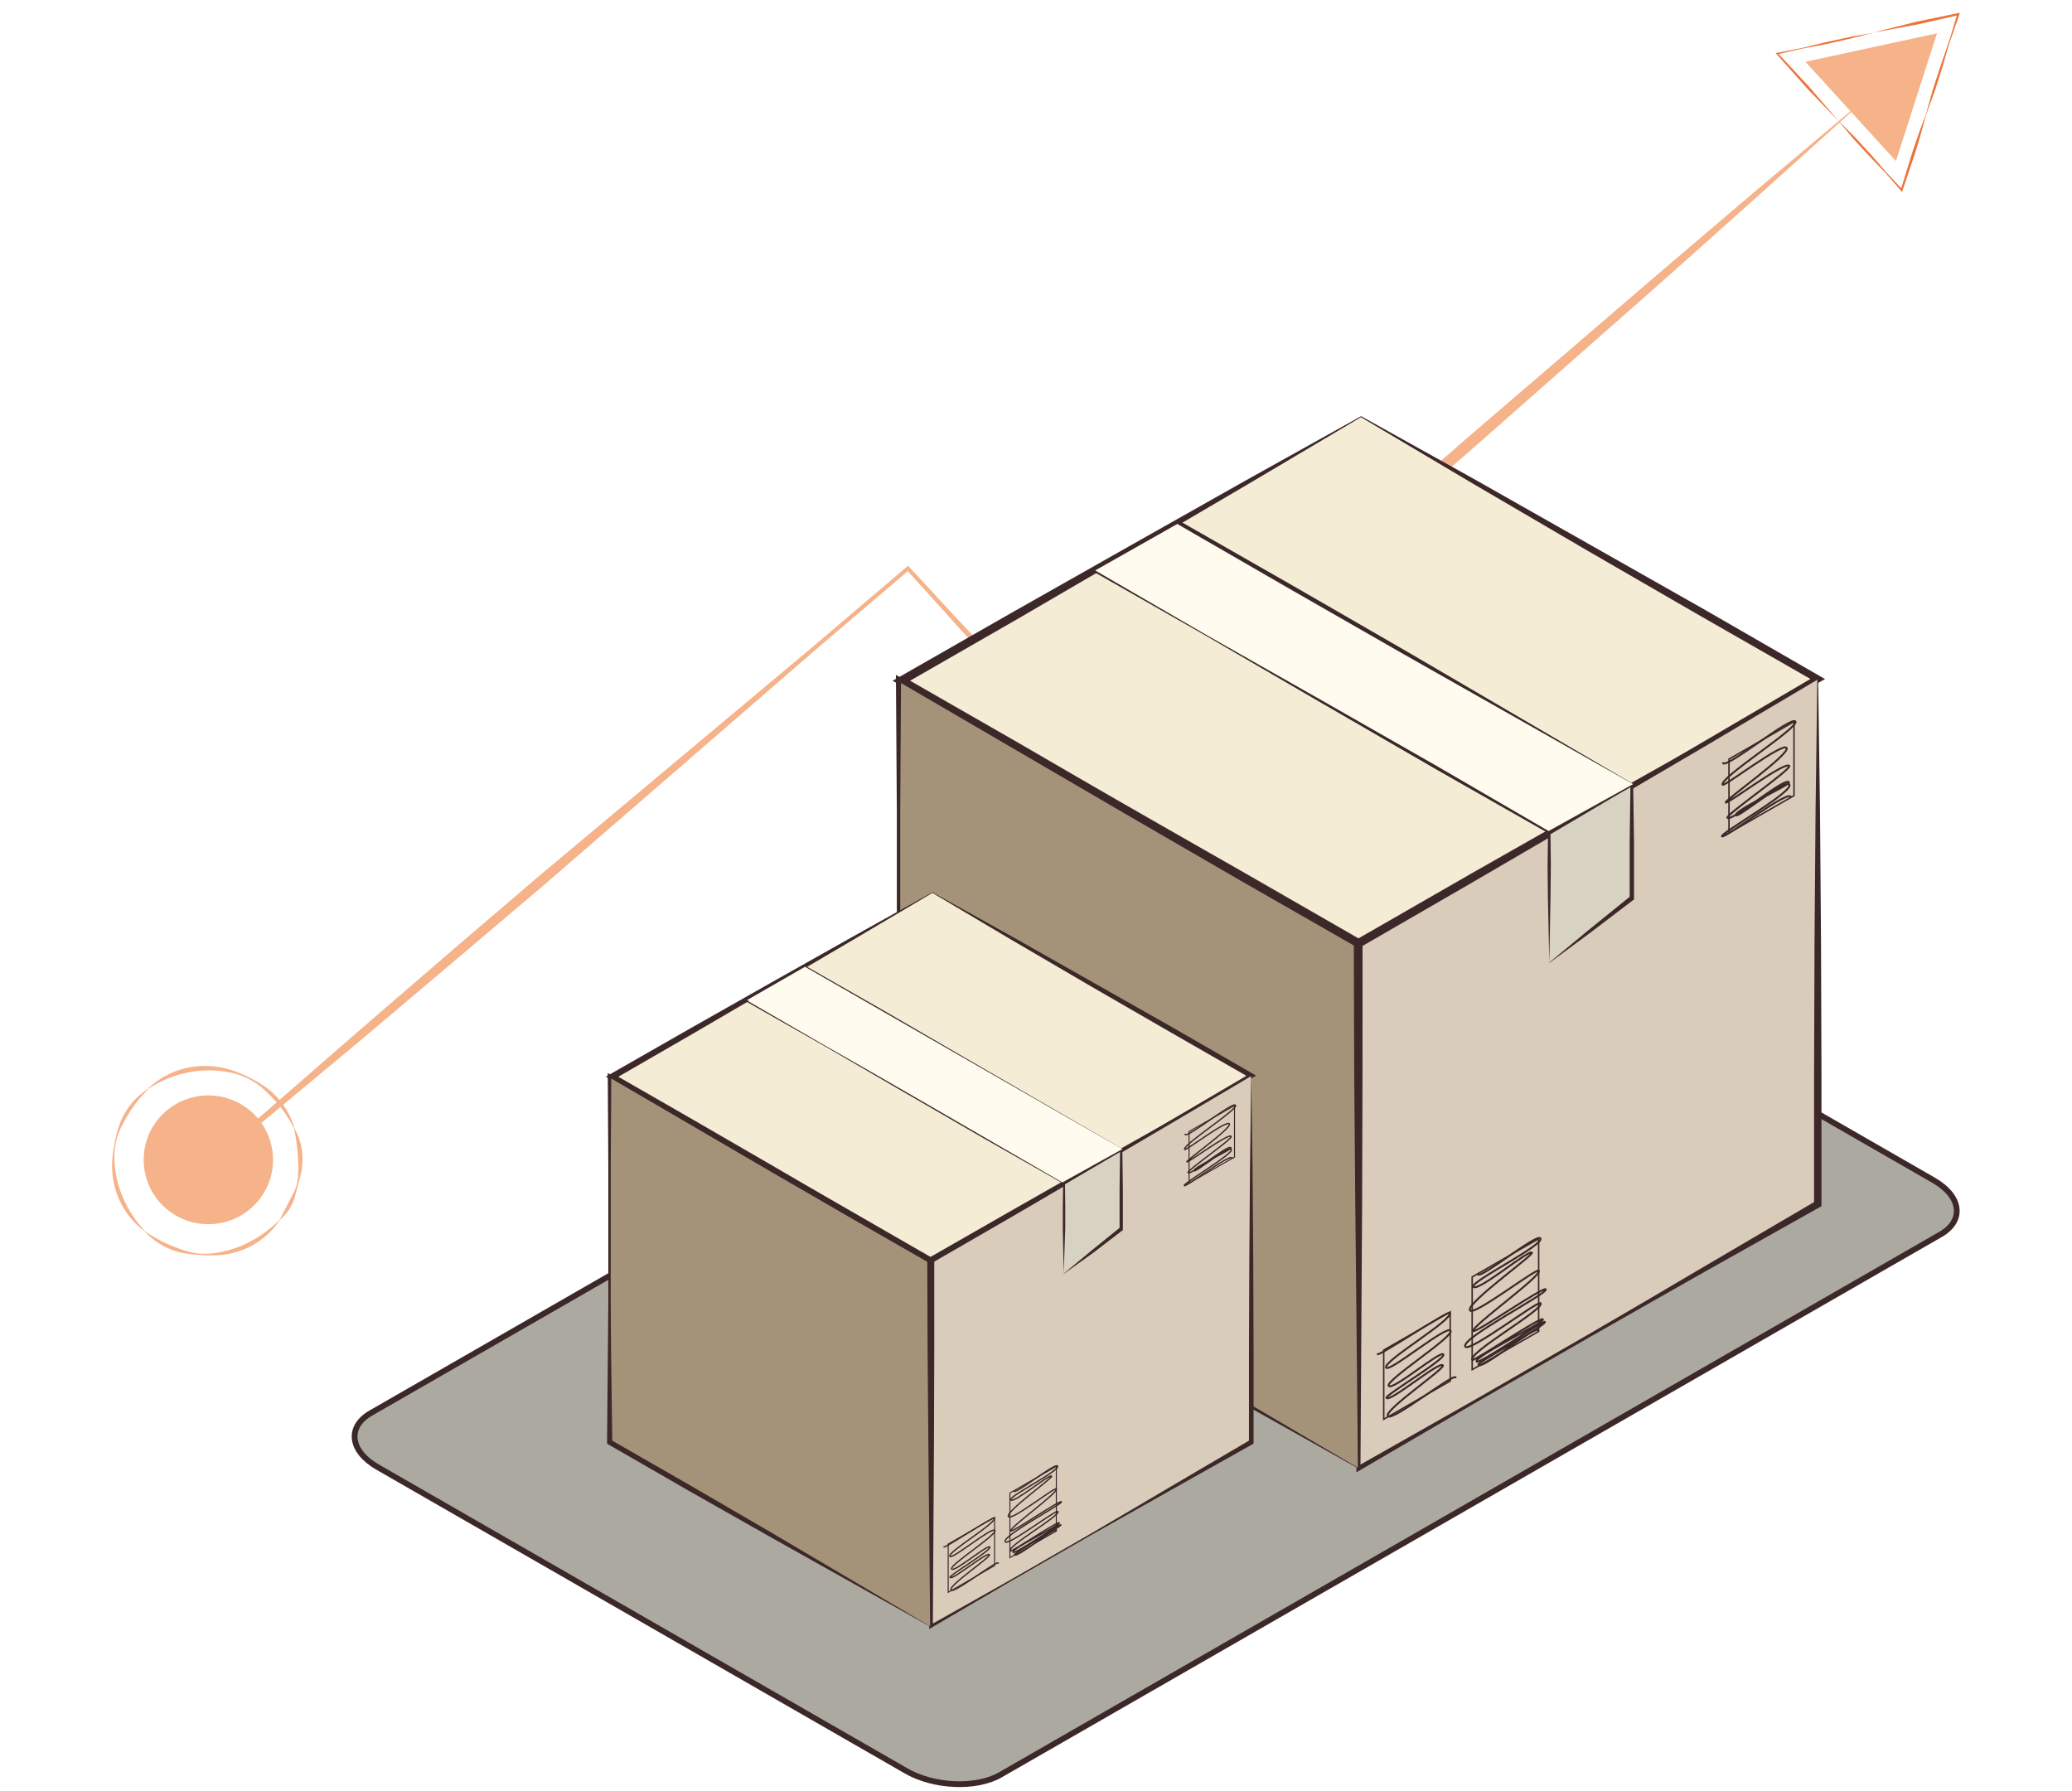
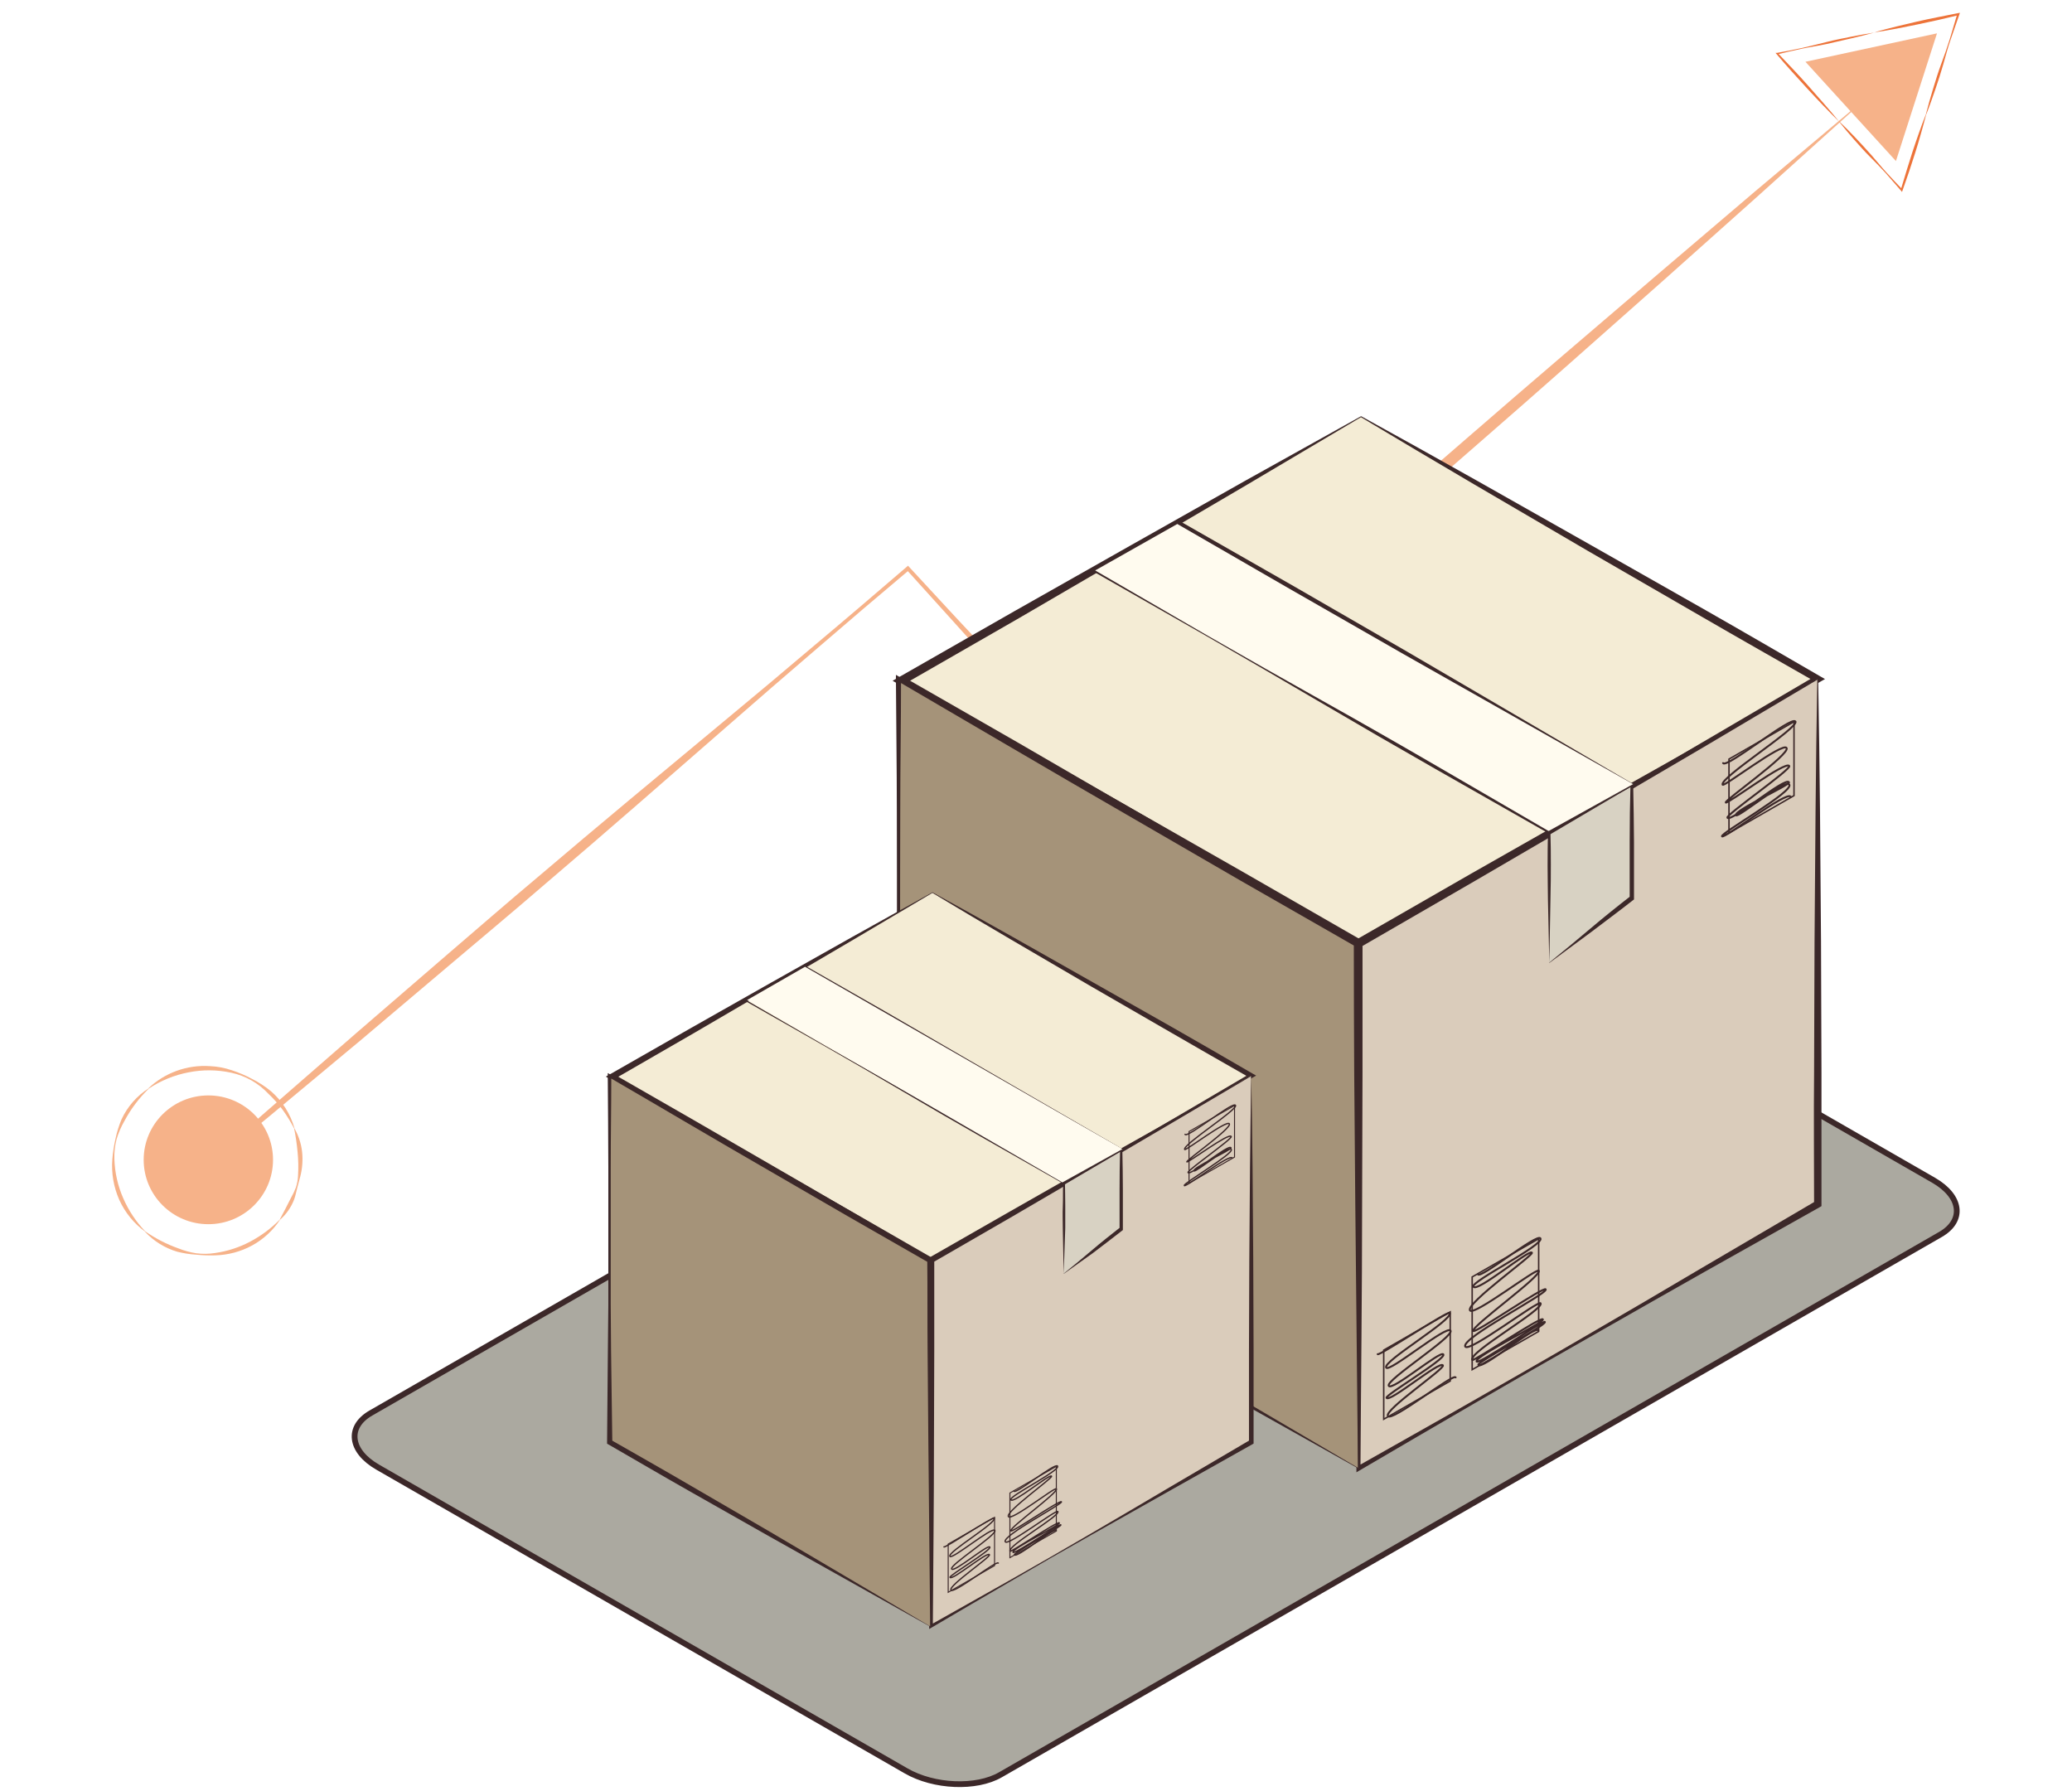
- <svg xmlns="http://www.w3.org/2000/svg" width="324" height="280" fill="none">
-   <style>.B{fill:#3c2829}.C{stroke:#3c2829}.D{stroke-miterlimit:10}.E{stroke-linecap:round}.F{stroke-linejoin:round}</style>
-   <g fill="#f6b289">
-     <path d="M45.992 176.457a23.7 23.7 0 0 0-1.779-2.895c-.67-.902-1.417-1.743-2.233-2.515-1.556-1.67-3.59-2.823-5.826-3.304-2.202-.478-4.479-.496-6.689-.053a17.05 17.05 0 0 0-6.226 2.551l-.044-.053a12.7 12.7 0 0 1 4.449-2.745c1.658-.598 3.424-.845 5.183-.727a12.15 12.15 0 0 1 3.424.647 19.15 19.15 0 0 1 3.184 1.363 15.69 15.69 0 0 1 2.944 1.922c1.767 1.538 3.044 3.558 3.673 5.809h-.062z" />
-     <path d="M43.76 190.671l1.716-3.312c.311-.539.579-1.102.8-1.683.193-.593.304-1.21.329-1.833.074-1.231.051-2.466-.071-3.693-.113-1.237-.294-2.467-.542-3.684h.062a9.6 9.6 0 0 1 1.183 3.631c.139 1.278.048 2.57-.267 3.817l-.489 1.842-.498 1.842a8.03 8.03 0 0 1-2.179 3.126l-.044-.053z" />
-     <path d="M22.716 192.557c1.599 1.11 3.34 2.004 5.176 2.657a13.16 13.16 0 0 0 2.811.77 10.43 10.43 0 0 0 2.926-.044 16.8 16.8 0 0 0 5.47-1.771 18.96 18.96 0 0 0 4.661-3.463h.044a12.26 12.26 0 0 1-4.367 4.047c-1.772.968-3.752 1.499-5.772 1.55a22.42 22.42 0 0 1-2.989-.106c-1-.062-1.991-.216-2.962-.461a11.21 11.21 0 0 1-5.043-3.126l.045-.053z" />
-     <path d="M23.24 170.258a20.38 20.38 0 0 0-3.771 5.013 13.03 13.03 0 0 0-1.245 2.895 10.95 10.95 0 0 0-.338 3.135 16.58 16.58 0 0 0 1.37 6.04 17.71 17.71 0 0 0 3.46 5.216v.053a12.53 12.53 0 0 1-4.065-4.986 13.14 13.14 0 0 1-1.085-6.349 22.28 22.28 0 0 1 .489-3.179 16.48 16.48 0 0 1 .961-3.082 11.53 11.53 0 0 1 4.225-4.826v.07zm4.021 16.242l14.107-12.46 14.231-12.398 14.231-12.283 14.302-12.239 43.298-36.264 14.337-12.203.214-.195 7.489 8.094 21.987 23.494-.952-.053 29.512-25.894 29.618-25.797 29.77-25.566 14.969-12.752 15.032-12.637.116.133-14.596 13.142-14.632 13.062-29.458 25.965-29.618 25.779-30.286 26.063-.444-.496-21.507-23.91-7.205-7.97h.418l-14.329 12.204L85.172 138.3l-14.356 12.177-14.391 12.167-14.462 12.044-14.551 11.946-.151-.132z" />
-     <path d="M302.89 5.215L282.317 9.66l14.151 15.524 6.422-19.97zM32.58 191.433c5.585 0 10.113-4.508 10.113-10.069s-4.528-10.069-10.113-10.069-10.113 4.508-10.113 10.069 4.528 10.069 10.113 10.069z" />
-   </g>
-   <path d="M303.433 193.035l-147.007 84.501c-3.772 2.17-10.371 1.896-14.729-.611l-82.638-47.502c-4.358-2.506-4.839-6.296-1.058-8.466l146.998-84.501c3.78-2.169 10.371-1.904 14.738.602l82.638 47.511c4.358 2.515 4.83 6.297 1.059 8.466z" fill="#aba9a0" stroke-width=".9" class="C D" />
-   <path d="M212.816 65.141l71.422 41.055-71.867 41.312-71.422-41.011 71.867-41.356z" fill="#f4ecd5" />
-   <path d="M212.852 65.088l17.993 10.016 35.862 20.315 18.67 10.768-18.927 10.663-9.019 5.083-9.019 5.127-17.958 10.335-18.056 10.547-36.031-20.412-17.878-10.202-18.909-10.875 19.016-10.866 18.091-10.237 18.029-10.175 18.109-10.087.062.106-17.788 10.547-17.878 10.494-17.878 10.423-18.056 10.378v-1.177l17.878 10.255 17.789 10.325 35.578 20.749h-.365l18.038-10.21 17.94-10.326 8.957-5.207 8.938-5.269 17.878-10.486v.948L266.04 96.402l-17.771-10.273-17.788-10.406-17.709-10.512.08-.124z" class="B" />
-   <path d="M284.221 106.178v82.111l-71.867 41.303V147.49l71.867-41.312z" fill="#daccbb" />
-   <path d="M284.309 106.179l.285 20.527.16 20.528.071 20.527v20.846l-.267.16-18.055 10.14-9.01 5.109-9.002 5.128-17.966 10.326-18.421 10.759v-.637l-.258-41.055-.062-20.528v-20.908l.347-.195 17.922-10.299 17.985-10.22 18.047-10.148 18.1-10.105.062.115-17.789 10.548-17.878 10.485-17.877 10.432-17.985 10.405.338-.584v20.518l-.062 20.528-.258 41.064-.543-.319 18.029-10.211 17.94-10.325 8.966-5.225 8.939-5.269 17.878-10.486-.276.479v-20.528l.071-20.527.16-20.528.276-20.527h.133z" class="B" />
-   <path d="M242.273 150.538v-20.262l12.843-7.413.034 17.554-12.877 10.121z" fill="#d8d2c3" />
-   <path d="M242.265 150.581l-.213-10.016-.054-5.127.072-5.261.097-.062 3.274-1.771 3.246-1.833 6.413-3.79.285-.177v.336l.124 8.785v8.989l-.133.097-6.618 5.039-6.493 4.791zm0-.062l6.422-5.314 6.28-5.074-.134.266v-8.856l.125-8.785.284.177-6.502 3.631-3.21 1.886-3.194 1.922.107-.186.062 4.995-.053 4.994-.187 10.344z" class="B" />
-   <path d="M212.371 229.592l-71.867-41.312v-82.128l71.867 41.321v82.119z" fill="#a59379" />
-   <path d="M212.407 229.636l-35.969-20.182-18.127-10.3-18.358-10.573v-.31l.285-30.791v-30.801l-.143-21.147.543.31 36.067 20.43 18.002 10.273 17.967 10.334.329.204v.407l-.062 20.678-.534 61.468zm-.062-.115l-.418-41.25-.169-20.439-.063-20.368.347.584-17.984-10.299-17.931-10.388-35.8-20.881.569-.319-.125 20.527v30.8l.08 10.264.187 20.528-.275-.479 17.877 10.247 17.789 10.378 35.916 21.095z" class="B" />
-   <path d="M184.307 81.611l-13.22 7.554 70.891 40.887 13.41-7.445-71.081-40.995z" fill="#fffbef" />
-   <path d="M255.571 122.694l-13.154 7.776-.098-.062-17.878-10.175-17.851-10.335-17.789-10.352-18.145-10.352.267-.159 13.244-7.731.134.08 17.957 10.255 17.914 10.343 35.399 20.713zm-.062 0l-35.969-20.368-17.789-10.193-17.788-10.273h.266l-13.243 7.492v-.301l17.868 10.361 17.914 10.157 17.878 10.202 17.788 10.343h-.195l13.27-7.421z" class="B" />
-   <g class="C">
-     <path d="M226.771 215.954l-10.397 5.977v-10.812l10.397-5.969v10.804zm13.831-7.758l-10.397 5.978v-14.497l10.397-5.969v14.488zm39.927-83.784l-10.166 5.854V118.7l10.166-5.844v11.556z" stroke-width=".23" class="D" />
-     <path d="M215.431 211.756c.196.346 11.02-6.845 11.26-6.456.623 1.072-10.522 7.572-9.935 8.564.472.815 9.509-6.739 10.069-5.783s-10.184 7.74-9.668 8.626 8.138-5.624 8.547-4.906-9.125 6.349-8.894 6.783c.471.806 8.361-5.871 8.823-5.074.311.54-9.179 6.925-8.61 7.917s10.211-6.695 10.594-6.04m3.477-16.117c.436.752 9.268-6.465 9.784-5.624.605 1.045-10.94 6.757-10.487 7.554.579.983 8.77-5.933 9.162-5.313.24.407-10.336 7.908-9.695 9.024.56.974 10.469-6.713 10.762-6.199.48.823-10.629 8.74-10.237 9.413.258.434 11.038-7.013 11.322-6.509.383.656-13.341 7.652-12.577 8.954.596 1.027 11.465-7.324 11.777-6.775.569.974-11.376 7.713-10.674 8.856.178.318 10.745-6.837 11.029-6.341s-10.806 5.818-10.362 6.598c.312.54 10.496-6.527 10.674-6.199.302.513-10.674 6.331-10.407 6.712.507.886 8.895-6.199 9.375-5.393m28.898-88.699c.533.886 10.753-7.474 11.313-6.5s-11.98 8.856-11.376 9.883c.205.363 9.429-6.721 9.998-5.747s-9.713 8.191-9.517 8.528 9.375-6.598 9.935-5.712c.311.54-9.935 7.633-9.677 8.085.48.833 9.09-6.473 9.632-5.535.232.399-8.689 4.428-8.289 5.154.275.47 7.782-5.756 8.343-4.791.658 1.134-10.798 7.607-10.531 8.086s10.157-7.173 10.735-6.199" stroke-width=".3" class="E F" />
-   </g>
-   <path d="M145.788 139.565l49.809 28.657-20.031 11.512-9.188 5.313-20.946 12.044-49.809-28.657 50.165-28.869z" fill="#f4ecd5" />
-   <path d="M145.806 139.529l12.559 6.987 25.029 14.169 13.03 7.51-.578.328-25.216 14.169-12.541 7.217-12.577 7.359-.133-.07-37.463-21.254-12.452-7.164-.729-.425.721-.408 12.558-7.173 12.604-7.138 12.585-7.084 12.631-7.041.044.071-12.452 7.368-12.452 7.315-12.453 7.279-12.549 7.244v-.823l12.453 7.155 12.452 7.209 24.833 14.488h-.249l12.586-7.085 12.523-7.208 6.226-3.631 6.226-3.684 12.452-7.315v.664l-12.452-7.146-12.452-7.191-12.399-7.253-12.363-7.341v-.098z" class="B" />
-   <path d="M195.615 168.213v57.305l-50.156 28.869v-57.349l50.156-28.825z" fill="#daccbb" />
-   <path d="M195.659 168.213l.205 14.319.106 14.329.054 14.329v14.549l-.187.107-12.603 7.084-12.568 7.085-12.541 7.208-12.826 7.51v-.345l-.178-28.657v-28.967l.24-.133 12.55-7.182 12.541-7.138 12.604-7.084 12.639-7.085.044.08-12.452 7.359-12.452 7.323-12.452 7.28-12.524 7.235.232-.407v14.319l-.045 14.329-.178 28.657-.382-.222 12.585-7.084 12.524-7.209 6.226-3.648 6.226-3.675 12.452-7.315-.196.327v-14.328l.054-14.329.106-14.319.196-14.329z" class="B" />
-   <path d="M166.332 199.176l.107-13.935 8.869-5.21v12.078l-8.976 7.067z" fill="#d8d2c3" />
-   <path d="M166.334 199.199l-.142-6.987v-3.543l.053-3.63h.071l2.286-1.249 2.259-1.275 4.447-2.657.196-.115v.23l.08 6.137v6.243l-.089.062-4.616 3.543-4.545 3.241zm0-.045l4.447-3.683 4.385-3.543-.098.186v-6.128l.08-6.137.205.124-4.545 2.533-2.126 1.319-2.223 1.346.071-.124.044 3.481v3.489l-.24 7.137z" class="B" />
-   <path d="M145.468 254.335L95.312 225.5v-57.314l50.156 28.843v57.306z" fill="#a59379" />
-   <path d="M145.503 254.388l-25.109-14.081-12.657-7.173-12.808-7.377v-.221l.196-21.493V182.55l-.089-14.753.374.212 25.171 14.258 12.568 7.173 12.773 7.35v.283l-.045 14.435-.373 42.88zm-.054-.071l-.284-28.799-.116-14.267-.053-14.222.24.416-12.55-7.19-12.515-7.253-24.984-14.577.4-.221-.089 14.328v21.493l.053 7.164.196 14.311-.196-.327 12.452 7.146 12.452 7.244 24.993 14.754zm30.18-74.583l-9.215 5.437-.071-.044-12.452-7.084-12.452-7.209-12.453-7.226-12.639-7.191.187-.106 9.241-5.367.098.053 12.533 7.156 12.452 7.226 24.771 14.355zm-.054 0l-25.1-14.169-12.452-7.085-12.39-7.173h.187l-9.241 5.234v-.213l12.452 7.191 12.505 7.085 12.453 7.084 12.452 7.218h-.134l9.268-5.172z" class="B" />
-   <g class="C">
-     <path d="M155.518 244.824l-7.248 4.171v-7.546l7.248-4.171v7.546zm9.66-5.411l-7.258 4.162v-10.113l7.258-4.162v10.113zm27.866-58.475l-7.115 4.074v-8.068l7.115-4.073v8.067z" stroke-width=".16" class="D" />
-     <path d="M147.611 241.892c.134.239 7.694-4.782 7.854-4.507.436.753-7.338 5.313-6.929 5.986.329.558 6.636-4.711 7.027-4.047s-7.116 5.402-6.751 6.022 5.684-3.923 5.968-3.427-6.368 4.428-6.226 4.738c.329.558 5.835-4.092 6.164-3.543.213.372-6.413 4.827-6.013 5.518s7.116-4.667 7.401-4.207m2.436-11.247c.303.523 6.467-4.507 6.831-3.923.418.726-7.64 4.711-7.32 5.269.4.691 6.12-4.144 6.386-3.684.169.292-7.204 5.526-6.759 6.305s7.302-4.684 7.507-4.321c.338.567-7.41 6.093-7.116 6.562.178.31 7.703-4.888 7.907-4.543s-9.303 5.313-8.788 6.252c.418.717 8.005-5.11 8.228-4.729.391.682-7.943 5.384-7.472 6.199.125.221 7.498-4.773 7.703-4.428s-7.551 4.065-7.24 4.605c.222.372 7.329-4.552 7.48-4.295s-7.418 4.428-7.267 4.676c.356.611 6.227-4.295 6.547-3.764m20.137-61.972c.365.638 7.498-5.216 7.889-4.543s-8.36 6.199-7.942 6.908c.142.248 6.59-4.694 6.982-4.012s-6.778 5.712-6.644 5.942 6.546-4.596 6.937-3.967c.214.381-6.937 5.313-6.751 5.641.329.584 6.342-4.516 6.716-3.87.169.283-6.057 3.126-5.782 3.604.187.328 5.435-4.02 5.826-3.347s-7.542 5.313-7.347 5.65 7.116-5.013 7.489-4.313" stroke-width=".21" class="E F" />
-   </g>
-   <path d="M125.882 151.176l-9.051 5.203 49.294 28.518 9.386-5.211-49.629-28.51z" fill="#fffbef" />
-   <g fill="#ed7339">
-     <path d="M287.627 19.012l2.553 2.568 2.437 2.657 2.366 2.736 2.499 2.657-.258.053 1.832-5.942 1.006-2.94 1.094-2.922h.044l-.818 3.002-.89 2.976-1.983 5.907-.089.248-.16-.195-2.384-2.736-2.508-2.604-2.446-2.657-2.33-2.781.035-.027z" />
-     <path d="M293.355 5.02l-3.842.974-3.869.886-3.896.735-3.851.886.071-.23 4.936 5.313 4.723 5.482-5.016-5.207-4.972-5.588h.231l3.887-.762 3.851-.939 3.869-.832 3.905-.691-.027-.027z" />
-     <path d="M301.156 17.869l1.111-3.958 1.281-3.914 1.343-3.888 1.165-3.941.196.204-6.422 1.452-6.475 1.196v-.044l6.386-1.594 6.449-1.328.284-.053-.088.266-1.352 3.888c-.463 1.302-.801 2.657-1.174 3.941l-1.246 3.923-1.405 3.87-.053-.018z" />
-   </g>
+ <svg xmlns="http://www.w3.org/2000/svg" width="324" height="280" viewBox="0 0 324 280" fill="none">
+   <path d="M45.992 176.457C45.469 175.451 44.875 174.483 44.214 173.562C43.544 172.66 42.797 171.819 41.981 171.047C40.425 169.377 38.391 168.224 36.155 167.743C33.953 167.265 31.676 167.247 29.467 167.69C27.241 168.119 25.124 168.986 23.241 170.241L23.196 170.188C24.472 168.975 25.987 168.04 27.646 167.443C29.304 166.845 31.069 166.598 32.829 166.716C33.996 166.766 35.149 166.984 36.253 167.363C37.354 167.72 38.42 168.177 39.437 168.726C40.488 169.255 41.476 169.899 42.381 170.648C44.149 172.186 45.426 174.206 46.055 176.457H45.992Z" fill="#F6B289" />
+   <path d="M43.76 190.671C44.356 189.546 44.934 188.466 45.476 187.359C45.788 186.82 46.055 186.257 46.276 185.676C46.47 185.083 46.581 184.466 46.605 183.843C46.68 182.612 46.656 181.377 46.534 180.15C46.422 178.913 46.24 177.683 45.992 176.466H46.054C46.688 177.586 47.09 178.82 47.237 180.097C47.376 181.375 47.285 182.667 46.97 183.914L46.481 185.756C46.321 186.367 46.205 186.996 45.983 187.598C45.519 188.799 44.772 189.871 43.804 190.724L43.76 190.671Z" fill="#F6B289" />
+   <path d="M22.716 192.557C24.316 193.667 26.056 194.561 27.892 195.214C28.798 195.574 29.741 195.832 30.703 195.984C31.676 196.107 32.661 196.092 33.629 195.94C35.542 195.668 37.392 195.069 39.099 194.169C40.823 193.26 42.395 192.092 43.76 190.706H43.805C42.705 192.392 41.205 193.782 39.438 194.753C37.665 195.721 35.686 196.252 33.665 196.303C32.668 196.334 31.669 196.299 30.677 196.197C29.677 196.135 28.685 195.981 27.715 195.736C25.782 195.165 24.04 194.085 22.672 192.61L22.716 192.557Z" fill="#F6B289" />
+   <path d="M23.241 170.258C21.731 171.726 20.459 173.416 19.469 175.271C18.939 176.183 18.521 177.155 18.224 178.166C17.961 179.19 17.847 180.246 17.886 181.301C17.959 183.382 18.424 185.431 19.256 187.341C20.089 189.27 21.261 191.036 22.716 192.557V192.61C20.948 191.328 19.547 189.61 18.651 187.624C17.768 185.63 17.395 183.448 17.566 181.275C17.652 180.205 17.816 179.142 18.055 178.096C18.274 177.04 18.595 176.007 19.016 175.014C19.937 173.04 21.402 171.366 23.241 170.188V170.258Z" fill="#F6B289" />
+   <path d="M27.261 186.5C31.93 182.32 36.662 178.184 41.367 174.04L55.599 161.642L69.829 149.359C74.597 145.276 79.32 141.15 84.132 137.12C93.684 128.982 103.353 120.976 113.003 112.953C117.842 108.95 122.651 104.918 127.43 100.856C132.242 96.827 137.009 92.744 141.768 88.653L141.981 88.458L142.186 88.68L149.47 96.552L156.799 104.39L171.457 120.046L170.505 119.993L200.017 94.099C209.801 85.438 219.754 76.892 229.636 68.302C239.517 59.712 249.488 51.229 259.405 42.736L274.374 29.984L289.406 17.347L289.522 17.48L274.926 30.622L260.295 43.684C250.511 52.344 240.727 61.059 230.836 69.649C220.946 78.239 211.144 86.9 201.218 95.427L171.439 121.047L170.932 121.49L170.488 120.994L156.159 105.054L148.981 97.084L141.776 89.113H142.195C137.392 93.152 132.615 97.219 127.866 101.317C123.098 105.408 118.349 109.499 113.635 113.635C104.171 121.888 94.734 130.16 85.172 138.298C80.423 142.407 75.602 146.419 70.817 150.475L56.426 162.642L41.963 174.686C37.116 178.671 32.286 182.656 27.412 186.632L27.261 186.5Z" fill="#F6B289" />
+   <path d="M302.89 5.215L282.317 9.66L296.468 25.184L302.89 5.215Z" fill="#F6B289" />
+   <path d="M32.58 191.433C38.165 191.433 42.693 186.925 42.693 181.364C42.693 175.803 38.165 171.295 32.58 171.295C26.995 171.295 22.467 175.803 22.467 181.364C22.467 186.925 26.995 191.433 32.58 191.433Z" fill="#F6B289" />
+   <path d="M303.433 193.035L156.426 277.536C152.655 279.706 146.055 279.432 141.697 276.925L59.059 229.423C54.7 226.917 54.22 223.127 58 220.957L204.998 136.456C208.778 134.287 215.369 134.552 219.736 137.058L302.374 184.569C306.732 187.084 307.204 190.866 303.433 193.035Z" fill="#ABA9A0" stroke="#3C2829" stroke-width="0.9" stroke-miterlimit="10" />
+   <path d="M212.816 65.141L284.238 106.196L255.536 122.694L242.372 130.266L212.371 147.508L140.949 106.497L170.95 89.255L184.114 81.684L212.816 65.141Z" fill="#F4ECD5" />
+   <path d="M212.852 65.088C218.865 68.4 224.862 71.739 230.845 75.104L248.777 85.244L266.708 95.419C272.667 98.811 278.617 102.282 284.541 105.709L285.377 106.187L284.541 106.657L266.45 116.85L257.431 121.933L248.412 127.06C242.399 130.47 236.431 133.932 230.454 137.395C224.477 140.857 218.536 144.355 212.576 147.836L212.398 147.942L212.212 147.836C200.293 141.061 188.295 134.34 176.367 127.53L158.489 117.328L140.612 107.055L139.58 106.453L140.603 105.869L158.596 95.587L176.687 85.35L194.716 75.175L212.825 65.088L212.888 65.194L195.099 75.741L177.221 86.235L159.343 96.659L141.288 107.037V105.86L159.165 116.115L176.954 126.44C188.873 133.312 200.684 140.282 212.532 147.189H212.167C218.18 143.789 224.21 140.415 230.205 136.979C236.2 133.543 242.186 130.133 248.145 126.653L257.102 121.446L266.041 116.177L283.918 105.691V106.639C277.959 103.23 272 99.856 266.041 96.402L248.27 86.129L230.481 75.724C224.551 72.24 218.648 68.737 212.772 65.212L212.852 65.088Z" fill="#3C2829" />
+   <path d="M284.221 106.178V188.289L212.354 229.592V147.49L284.221 106.178Z" fill="#DACCBB" />
+   <path d="M284.31 106.179C284.434 113.027 284.529 119.869 284.594 126.706L284.754 147.234L284.825 167.761C284.825 174.607 284.825 181.443 284.825 188.289V188.607L284.559 188.767L266.503 198.907L257.493 204.016L248.492 209.144C242.479 212.556 236.49 215.998 230.525 219.47C224.539 222.932 218.607 226.43 212.647 229.91L212.105 230.229V229.592C212.025 215.91 211.882 202.228 211.847 188.537L211.785 168.009V147.101L212.131 146.906L230.054 136.607L248.038 126.387L266.085 116.239L284.185 106.134L284.247 106.249L266.458 116.797L248.581 127.282L230.703 137.714L212.718 148.119L213.056 147.535V168.053L212.994 188.581C212.994 202.272 212.816 215.954 212.736 229.645L212.194 229.326C218.197 225.917 224.228 222.551 230.223 219.115C236.217 215.679 242.203 212.27 248.163 208.79L257.128 203.565L266.067 198.296L283.945 187.81L283.669 188.289C283.669 181.443 283.598 174.598 283.669 167.761L283.74 147.234L283.9 126.706C283.96 119.858 284.052 113.015 284.176 106.179H284.31Z" fill="#3C2829" />
+   <path d="M242.274 150.538V130.276L255.116 122.863L255.15 140.417L242.274 150.538Z" fill="#D8D2C3" />
+   <path d="M242.266 150.581L242.052 140.565C242.052 138.865 241.99 137.156 241.999 135.438C242.008 133.72 241.999 132.002 242.07 130.301V130.177L242.168 130.115L245.441 128.344L248.687 126.511C250.84 125.271 252.983 124.005 255.1 122.721L255.385 122.544V122.88C255.456 125.811 255.483 128.743 255.509 131.665V136.093V140.654L255.376 140.751C253.188 142.469 250.929 144.134 248.758 145.79L242.266 150.581ZM242.266 150.519C244.462 148.748 246.597 146.977 248.687 145.205C250.778 143.434 252.841 141.778 254.967 140.131L254.833 140.397V135.969V131.541C254.833 128.619 254.875 125.69 254.958 122.756L255.243 122.933C253.063 124.12 250.893 125.324 248.741 126.564L245.53 128.45L242.337 130.372L242.443 130.186C242.488 131.86 242.515 133.481 242.506 135.181C242.497 136.881 242.506 138.475 242.452 140.175L242.266 150.519Z" fill="#3C2829" />
+   <path d="M212.371 229.592L140.505 188.28V106.152L212.371 147.473V229.592Z" fill="#A59379" />
+   <path d="M212.407 229.636L176.438 209.454L158.311 199.154C152.254 195.727 146.242 192.203 140.229 188.74L139.953 188.581V188.271L140.131 167.743L140.238 157.48V147.216C140.282 140.37 140.238 133.525 140.238 126.679C140.238 119.834 140.131 112.997 140.096 106.152V105.532L140.638 105.842C152.663 112.661 164.653 119.418 176.705 126.272L194.707 136.545L212.674 146.879L213.003 147.083V147.49C213.003 154.38 213.003 161.279 212.941 168.168L212.772 188.802L212.407 229.636ZM212.345 229.521L211.927 188.271L211.758 167.832C211.704 161.04 211.713 154.256 211.696 147.464L212.042 148.048L194.058 137.749L176.127 127.361C164.164 120.472 152.254 113.431 140.327 106.48L140.896 106.161C140.896 113.006 140.772 119.852 140.772 126.688C140.772 133.525 140.718 140.379 140.772 147.225V157.488L140.852 167.752L141.038 188.28L140.763 187.801C146.722 191.22 152.681 194.585 158.64 198.048L176.429 208.426L212.345 229.521Z" fill="#3C2829" />
+   <path d="M184.308 81.611L171.087 89.164L241.979 130.051L255.388 122.606L184.308 81.611Z" fill="#FFFBEF" />
+   <path d="M255.572 122.694L242.506 130.408L242.417 130.47L242.319 130.408L224.441 120.233C218.464 116.826 212.514 113.381 206.59 109.898C200.666 106.415 194.737 102.964 188.801 99.546L170.924 89.344L170.657 89.193L170.924 89.034L184.034 81.383L184.167 81.303L184.301 81.383L202.259 91.638L220.172 101.981L255.572 122.694ZM255.509 122.694L219.54 102.326L201.752 92.133L183.963 81.861H184.23L170.986 89.353V89.052L188.855 99.413C194.784 102.819 200.755 106.205 206.768 109.57C212.781 112.935 218.74 116.336 224.646 119.772L242.435 130.115H242.239L255.509 122.694Z" fill="#3C2829" />
+   <path d="M226.772 215.954L216.374 221.931V211.119L226.772 205.15V215.954Z" stroke="#3C2829" stroke-width="0.23" stroke-miterlimit="10" />
+   <path d="M240.603 208.196L230.205 214.174V199.677L240.603 193.708V208.196Z" stroke="#3C2829" stroke-width="0.23" stroke-miterlimit="10" />
+   <path d="M280.53 124.412L270.363 130.266V118.7L280.53 112.856V124.412Z" stroke="#3C2829" stroke-width="0.23" stroke-miterlimit="10" />
+   <path d="M215.431 211.756C215.627 212.102 226.451 204.911 226.692 205.3C227.314 206.372 216.17 212.872 216.757 213.864C217.228 214.679 226.265 207.125 226.825 208.081C227.385 209.038 216.641 215.821 217.157 216.707C217.673 217.592 225.295 211.083 225.704 211.801C226.113 212.518 216.579 218.15 216.81 218.584C217.281 219.39 225.171 212.713 225.633 213.51C225.944 214.05 216.454 220.435 217.023 221.427C217.593 222.419 227.234 214.732 227.617 215.387" stroke="#3C2829" stroke-width="0.3" stroke-linecap="round" stroke-linejoin="round" />
+   <path d="M231.094 199.27C231.53 200.022 240.362 192.805 240.878 193.646C241.483 194.691 229.938 200.403 230.392 201.2C230.97 202.183 239.162 195.267 239.553 195.887C239.793 196.294 229.218 203.795 229.858 204.911C230.418 205.885 240.327 198.198 240.62 198.712C241.1 199.535 229.991 207.452 230.383 208.125C230.641 208.559 241.421 201.112 241.705 201.616C242.088 202.272 228.364 209.268 229.129 210.57C229.725 211.597 240.594 203.246 240.905 203.795C241.474 204.769 229.529 211.508 230.232 212.651C230.409 212.969 240.976 205.814 241.261 206.31C241.545 206.806 230.454 212.128 230.899 212.908C231.21 213.448 241.394 206.381 241.572 206.709C241.874 207.222 230.899 213.04 231.165 213.421C231.672 214.307 240.06 207.222 240.54 208.028" stroke="#3C2829" stroke-width="0.3" stroke-linecap="round" stroke-linejoin="round" />
+   <path d="M269.438 119.329C269.972 120.215 280.191 111.855 280.752 112.829C281.312 113.803 268.771 121.685 269.376 122.712C269.58 123.075 278.804 115.991 279.373 116.965C279.942 117.939 269.66 125.156 269.856 125.493C270.052 125.829 279.231 118.895 279.791 119.781C280.103 120.321 269.856 127.414 270.114 127.866C270.594 128.699 279.204 121.393 279.747 122.331C279.978 122.73 271.057 126.759 271.457 127.485C271.733 127.955 279.24 121.729 279.8 122.694C280.458 123.828 269.002 130.301 269.269 130.78C269.536 131.258 279.427 123.607 280.005 124.581" stroke="#3C2829" stroke-width="0.3" stroke-linecap="round" stroke-linejoin="round" />
+   <path d="M145.788 139.565L195.597 168.222L175.566 179.734L166.378 185.047L145.432 197.091L95.623 168.434L116.561 156.399L125.749 151.086L145.788 139.565Z" fill="#F4ECD5" />
+   <path d="M145.806 139.529C150.004 141.838 154.19 144.167 158.365 146.516L170.888 153.601L183.394 160.685C187.556 163.05 191.71 165.468 195.846 167.867L196.424 168.195L195.846 168.523L183.216 175.607L176.927 179.15L170.63 182.692C166.432 185.074 162.269 187.492 158.089 189.909C153.909 192.327 149.773 194.762 145.637 197.198L145.512 197.268L145.379 197.198C137.063 192.469 128.684 187.775 120.368 183.028L107.916 175.944L95.463 168.78L94.734 168.355L95.455 167.947L108.013 160.774L120.617 153.636L133.202 146.552L145.833 139.511L145.877 139.582L133.425 146.95L120.973 154.265L108.52 161.544L95.971 168.788V167.965L108.423 175.12L120.875 182.329C129.2 187.129 137.436 191.99 145.708 196.817H145.459C149.657 194.443 153.864 192.088 158.045 189.732C162.225 187.377 166.414 184.95 170.568 182.524L176.794 178.893L183.02 175.209L195.472 167.894V168.558C191.31 166.176 187.156 163.82 183.02 161.412L170.568 154.221L158.169 146.968C154.018 144.536 149.897 142.088 145.806 139.627V139.529Z" fill="#3C2829" />
+   <path d="M195.614 168.213V225.518L145.459 254.387V197.038L195.614 168.213Z" fill="#DACCBB" />
+   <path d="M195.659 168.213C195.748 172.989 195.816 177.762 195.864 182.532L195.97 196.861L196.024 211.19C196.024 215.963 196.024 220.736 196.024 225.518V225.739L195.837 225.846L183.234 232.93L176.954 236.473L170.666 240.015C166.468 242.376 162.287 244.779 158.125 247.223C153.953 249.641 149.808 252.085 145.672 254.512L145.299 254.733V254.388C145.246 244.832 145.139 235.286 145.121 225.731V211.402V196.764L145.361 196.631L157.911 189.449L170.452 182.311L183.056 175.227L195.695 168.142L195.739 168.222L183.287 175.581L170.835 182.904L158.383 190.184L145.859 197.419L146.09 197.012V211.331L146.046 225.66C146.046 235.215 145.921 244.77 145.868 254.317L145.486 254.095C149.684 251.722 153.891 249.366 158.071 247.011C162.252 244.655 166.441 242.229 170.595 239.802L176.821 236.154L183.047 232.479L195.499 225.164L195.303 225.491C195.303 220.718 195.303 215.936 195.303 211.163L195.357 196.834L195.463 182.515C195.511 177.733 195.576 172.957 195.659 168.186V168.213Z" fill="#3C2829" />
+   <path d="M166.332 199.176L166.439 185.241L175.308 180.031V192.109L166.332 199.176Z" fill="#D8D2C3" />
+   <path d="M166.334 199.199L166.192 192.212C166.192 191.025 166.138 189.829 166.192 188.669C166.245 187.509 166.192 186.278 166.245 185.127V185.039H166.316L168.602 183.79L170.861 182.515C172.365 181.629 173.859 180.743 175.309 179.858L175.504 179.743V179.973C175.552 182.022 175.578 184.067 175.584 186.11V189.174V192.353L175.495 192.415C173.966 193.62 172.4 194.789 170.879 195.958L166.334 199.199ZM166.334 199.154C167.873 197.915 169.358 196.684 170.781 195.471C172.204 194.257 173.69 193.088 175.166 191.928L175.068 192.114V189.05V185.986C175.068 183.937 175.095 181.892 175.148 179.849L175.353 179.973C173.832 180.797 172.311 181.647 170.808 182.506L168.682 183.825L166.459 185.171L166.53 185.047C166.53 186.216 166.583 187.341 166.574 188.528C166.565 189.714 166.574 190.83 166.574 192.017L166.334 199.154Z" fill="#3C2829" />
+   <path d="M145.468 254.335L95.312 225.5V168.186L145.468 197.029V254.335Z" fill="#A59379" />
+   <path d="M145.503 254.388L120.394 240.307L107.737 233.134C103.512 230.743 99.323 228.281 95.125 225.863L94.929 225.757V225.536L95.054 211.207L95.125 204.043V196.879C95.125 192.105 95.125 187.332 95.125 182.55C95.125 177.768 95.062 173.004 95.036 168.222V167.797L95.409 168.009C103.806 172.765 112.202 177.485 120.581 182.267L133.148 189.44L145.681 196.648L145.921 196.79V197.073C145.921 201.882 145.921 206.7 145.876 211.508L145.761 225.908L145.503 254.388ZM145.449 254.317L145.165 225.518L145.049 211.251C145.005 206.514 145.049 201.776 144.996 197.029L145.236 197.445L132.686 190.255L120.171 183.002C111.82 178.193 103.512 173.26 95.187 168.425L95.587 168.204C95.587 172.986 95.498 177.759 95.498 182.532C95.498 187.306 95.498 192.088 95.498 196.861V204.025L95.552 211.189L95.747 225.5L95.552 225.173C99.714 227.555 103.868 229.902 108.004 232.319L120.456 239.563L145.449 254.317Z" fill="#3C2829" />
+   <path d="M175.629 179.734L166.476 185.127L166.414 185.171L166.343 185.127L153.891 178.043C149.74 175.681 145.589 173.278 141.439 170.834C137.288 168.39 133.137 165.981 128.986 163.608L116.534 156.523L116.347 156.417L116.534 156.311L125.687 150.997L125.775 150.944L125.873 150.997L138.406 158.153L150.858 165.379L175.629 179.734ZM175.575 179.734L150.475 165.565L138.023 158.48L125.633 151.307H125.82L116.579 156.541V156.328L129.031 163.519C133.182 165.881 137.35 168.242 141.536 170.604C145.723 172.965 149.873 175.327 153.989 177.688L166.441 184.906H166.307L175.575 179.734Z" fill="#3C2829" />
+   <path d="M155.518 244.824L148.27 248.995V241.449L155.518 237.278V244.824Z" stroke="#3C2829" stroke-width="0.16" stroke-miterlimit="10" />
+   <path d="M165.178 239.413L157.92 243.575V233.462L165.178 229.3V239.413Z" stroke="#3C2829" stroke-width="0.16" stroke-miterlimit="10" />
+   <path d="M193.044 180.938L185.929 185.012V176.944L193.044 172.871V180.938Z" stroke="#3C2829" stroke-width="0.16" stroke-miterlimit="10" />
+   <path d="M147.611 241.892C147.745 242.131 155.305 237.11 155.465 237.385C155.901 238.138 148.127 242.698 148.536 243.371C148.865 243.929 155.171 238.66 155.563 239.324C155.954 239.988 148.447 244.726 148.812 245.346C149.177 245.966 154.495 241.423 154.78 241.919C155.065 242.415 148.412 246.347 148.554 246.657C148.883 247.215 154.389 242.565 154.718 243.114C154.931 243.486 148.305 247.941 148.705 248.632C149.105 249.322 155.821 243.965 156.105 244.425" stroke="#3C2829" stroke-width="0.21" stroke-linecap="round" stroke-linejoin="round" />
+   <path d="M158.543 233.178C158.845 233.701 165.009 228.671 165.373 229.255C165.791 229.981 157.733 233.966 158.053 234.524C158.454 235.215 164.173 230.38 164.439 230.84C164.608 231.132 157.235 236.366 157.68 237.145C158.124 237.925 164.982 232.461 165.187 232.824C165.525 233.391 157.778 238.917 158.071 239.386C158.249 239.696 165.774 234.498 165.978 234.843C166.183 235.188 156.675 240.156 157.191 241.095C157.609 241.812 165.196 235.985 165.418 236.366C165.809 237.048 157.475 241.75 157.947 242.565C158.071 242.786 165.445 237.792 165.649 238.137C165.854 238.483 158.098 242.202 158.409 242.742C158.631 243.114 165.738 238.19 165.889 238.447C166.041 238.704 158.471 242.875 158.623 243.123C158.978 243.734 164.849 238.828 165.169 239.359" stroke="#3C2829" stroke-width="0.21" stroke-linecap="round" stroke-linejoin="round" />
+   <path d="M185.306 177.387C185.671 178.025 192.804 172.171 193.195 172.844C193.587 173.517 184.834 179.043 185.252 179.752C185.395 180 191.843 175.058 192.235 175.74C192.626 176.422 185.457 181.452 185.59 181.682C185.724 181.913 192.137 177.086 192.528 177.715C192.742 178.096 185.59 183.028 185.777 183.356C186.106 183.94 192.119 178.84 192.493 179.486C192.662 179.769 186.435 182.612 186.711 183.09C186.898 183.418 192.146 179.07 192.537 179.743C192.928 180.416 184.995 185.056 185.19 185.393C185.386 185.729 192.306 180.38 192.679 181.08" stroke="#3C2829" stroke-width="0.21" stroke-linecap="round" stroke-linejoin="round" />
+   <path d="M125.882 151.176L116.831 156.379L166.125 184.897L175.511 179.686L125.882 151.176Z" fill="#FFFBEF" />
+   <path d="M287.627 19.012C288.517 19.844 289.353 20.703 290.18 21.58C291.007 22.457 291.834 23.351 292.617 24.237C293.4 25.122 294.165 26.079 294.983 26.973C295.801 27.867 296.637 28.744 297.482 29.63L297.224 29.683C297.817 27.693 298.428 25.712 299.057 23.741C299.368 22.749 299.733 21.775 300.062 20.801C300.391 19.826 300.773 18.843 301.156 17.878H301.2C300.942 18.879 300.667 19.88 300.382 20.88C300.097 21.881 299.813 22.873 299.493 23.856C298.87 25.84 298.209 27.808 297.509 29.762L297.42 30.011L297.26 29.816C296.468 28.93 295.686 27.974 294.876 27.079C294.067 26.185 293.213 25.308 292.368 24.476C291.523 23.643 290.714 22.704 289.922 21.819C289.131 20.933 288.348 19.986 287.592 19.038L287.627 19.012Z" fill="#ED7339" />
+   <path d="M293.355 5.02C292.083 5.374 290.803 5.693 289.513 5.994C288.223 6.295 286.942 6.596 285.644 6.88C284.345 7.163 283.047 7.34 281.748 7.615C280.45 7.889 279.178 8.199 277.897 8.5L277.968 8.27C279.64 10.041 281.303 11.759 282.904 13.583C284.505 15.408 286.106 17.188 287.627 19.065C285.911 17.374 284.239 15.629 282.611 13.858C280.983 12.087 279.373 10.316 277.799 8.456L277.639 8.27H277.87C279.169 8.031 280.467 7.792 281.757 7.508C283.047 7.225 284.328 6.888 285.608 6.57C286.889 6.251 288.179 5.994 289.477 5.737C290.776 5.48 292.075 5.241 293.382 5.046L293.355 5.02Z" fill="#ED7339" />
+   <path d="M301.156 17.869C301.494 16.541 301.867 15.213 302.268 13.911C302.668 12.609 303.077 11.254 303.548 9.997C304.02 8.739 304.482 7.42 304.892 6.109C305.301 4.798 305.665 3.452 306.057 2.168L306.252 2.372C304.118 2.903 301.983 3.381 299.831 3.824C297.678 4.267 295.526 4.71 293.355 5.02V4.976C295.472 4.382 297.607 3.877 299.742 3.381C301.876 2.886 304.029 2.496 306.19 2.053L306.475 2L306.386 2.266C305.941 3.559 305.496 4.852 305.034 6.153C304.571 7.455 304.233 8.81 303.86 10.094C303.486 11.378 303.059 12.751 302.615 14.017C302.17 15.284 301.725 16.603 301.209 17.887L301.156 17.869Z" fill="#ED7339" />
</svg>
